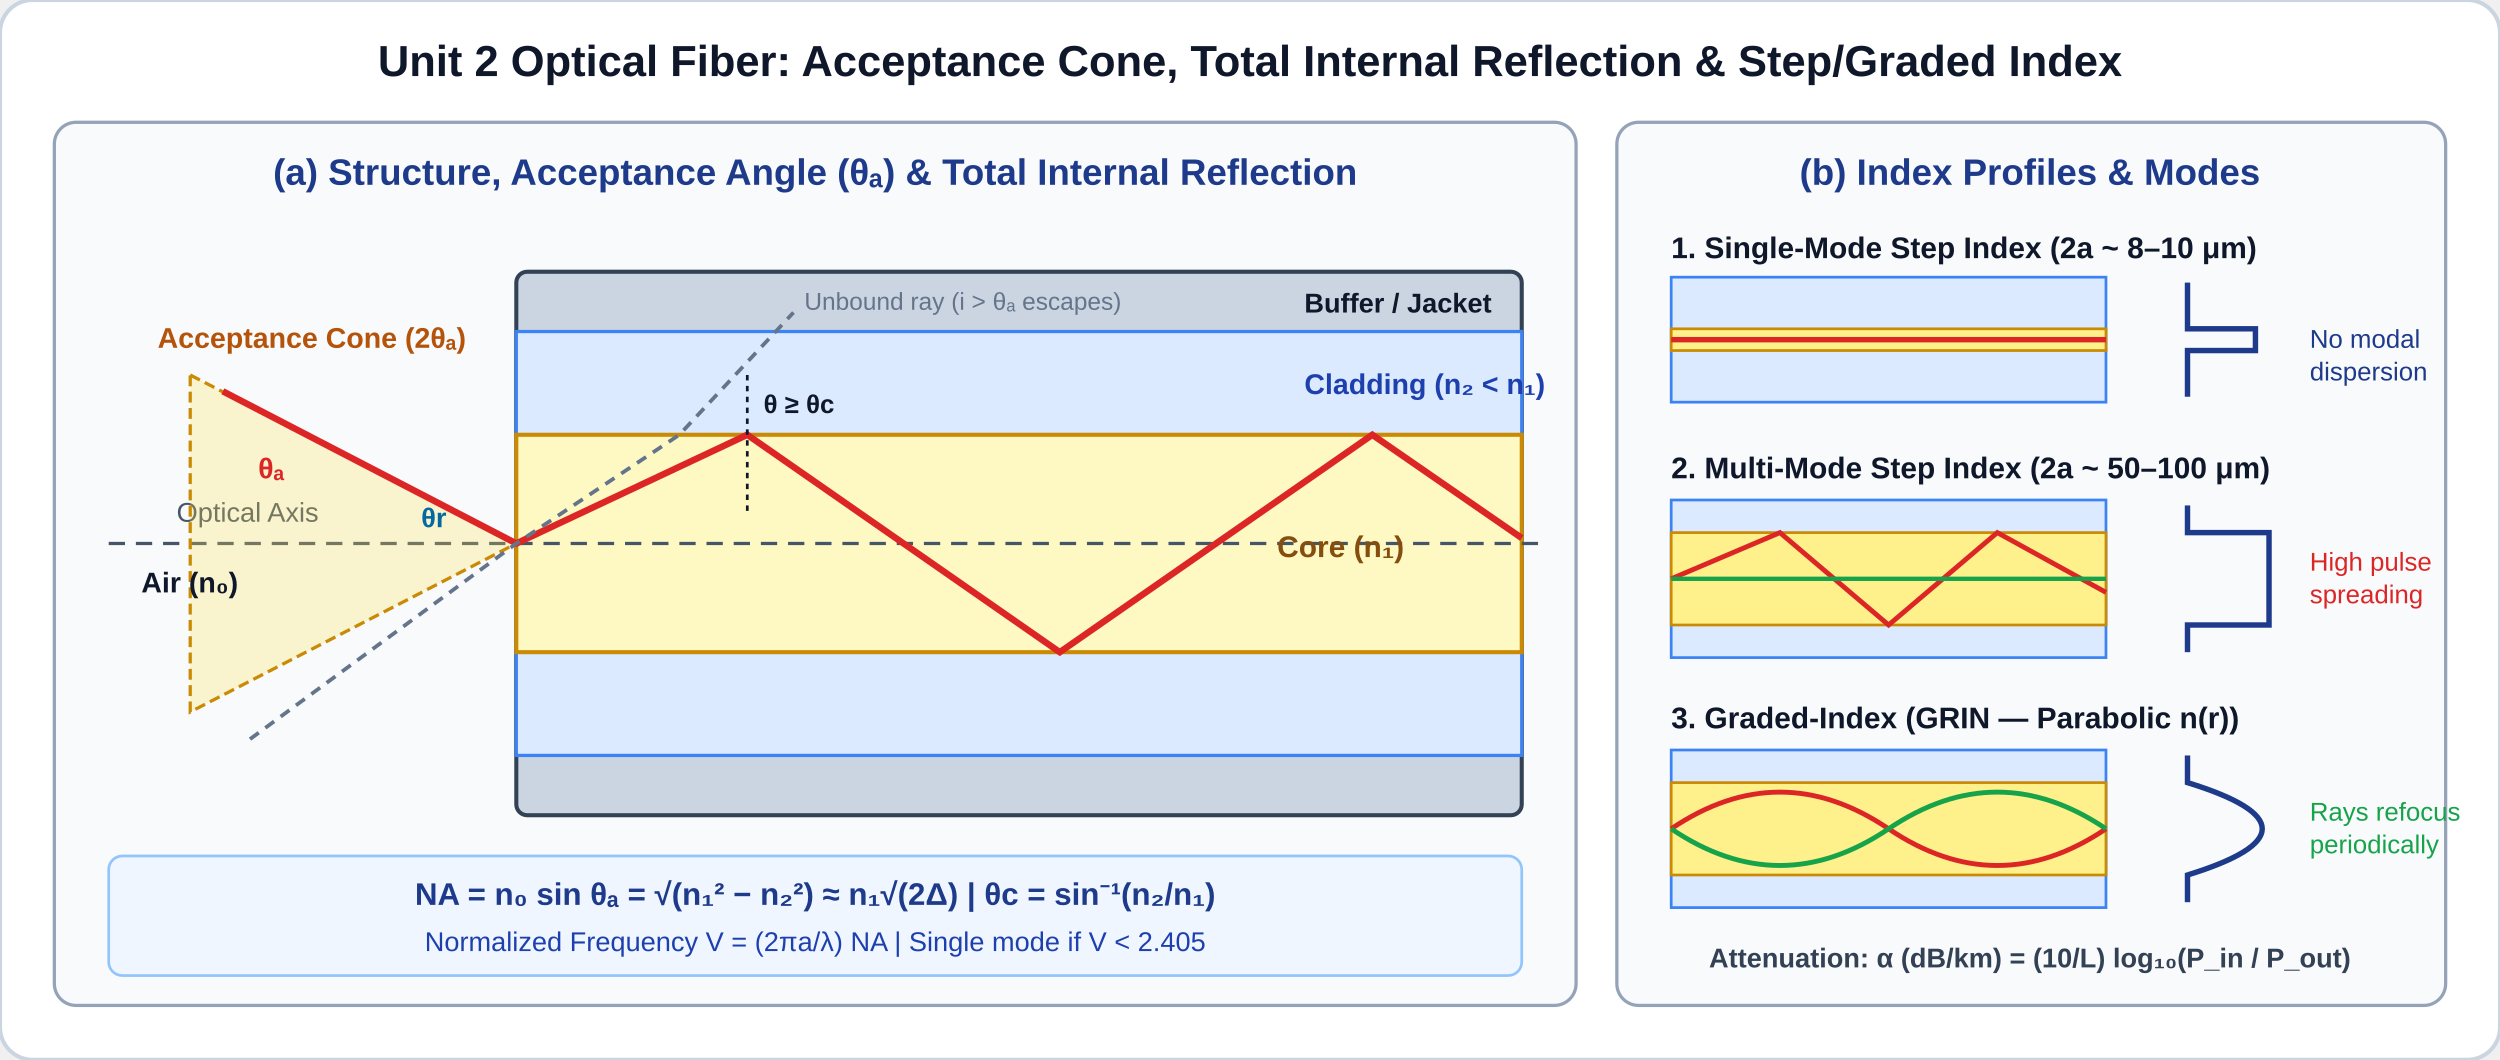
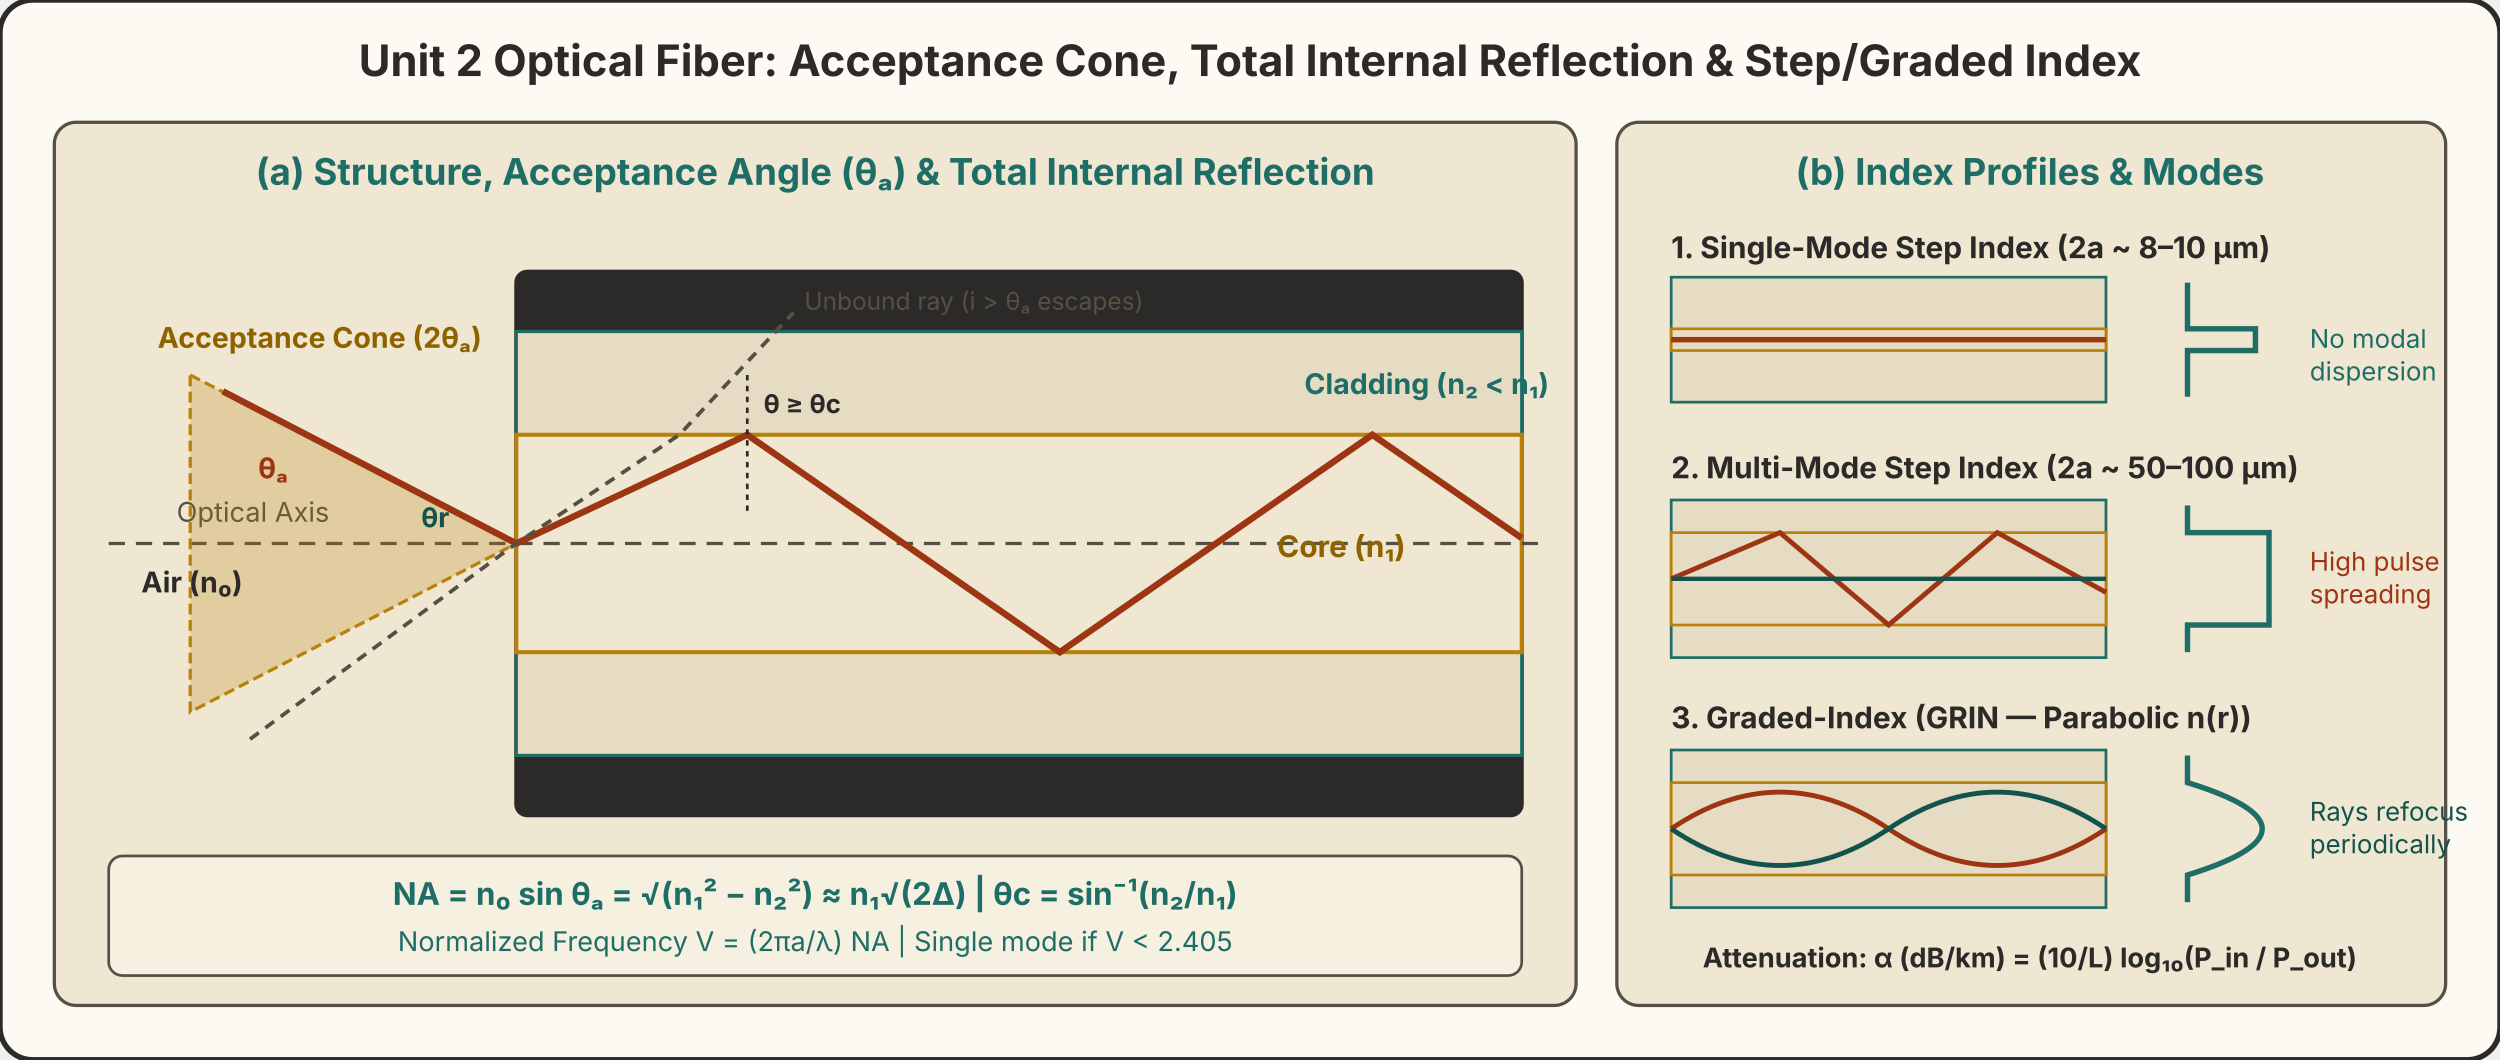
- <svg xmlns="http://www.w3.org/2000/svg" viewBox="0 0 920 390" width="920" height="390">
-   <rect width="920" height="390" rx="12" fill="#ffffff" stroke="#cbd5e1" stroke-width="1.5" />
-   <text x="460" y="28" text-anchor="middle" font-family="Arial, sans-serif" font-size="16" font-weight="bold" fill="#0f172a">Unit 2 Optical Fiber: Acceptance Cone, Total Internal Reflection &amp; Step/Graded Index</text>
-   <rect x="20" y="45" width="560" height="325" rx="8" fill="#f8fafc" stroke="#94a3b8" stroke-width="1.2" />
-   <text x="300" y="68" text-anchor="middle" font-family="Arial, sans-serif" font-size="13.5" font-weight="bold" fill="#1e3a8a">(a) Structure, Acceptance Angle (θₐ) &amp; Total Internal Reflection</text>
-   <rect x="190" y="100" width="370" height="200" rx="4" fill="#cbd5e1" stroke="#334155" stroke-width="1.5" />
-   <rect x="190" y="122" width="370" height="156" fill="#dbeafe" stroke="#3b82f6" stroke-width="1.2" />
-   <rect x="190" y="160" width="370" height="80" fill="#fef9c3" stroke="#ca8a04" stroke-width="1.5" />
-   <line x1="40" y1="200" x2="570" y2="200" stroke="#475569" stroke-width="1.2" stroke-dasharray="6,4" />
-   <text x="65" y="192" font-family="Arial, sans-serif" font-size="10" fill="#475569">Optical Axis</text>
-   <polygon points="70,138 190,200 70,262" fill="#fde047" fill-opacity="0.25" stroke="#ca8a04" stroke-width="1.2" stroke-dasharray="4,2" />
-   <text x="58" y="128" font-family="Arial, sans-serif" font-size="10.5" font-weight="bold" fill="#b45309">Acceptance Cone (2θₐ)</text>
-   <text x="95" y="176" font-family="Arial, sans-serif" font-size="10.5" font-weight="bold" fill="#dc2626">θₐ</text>
-   <text x="155" y="194" font-family="Arial, sans-serif" font-size="10" font-weight="bold" fill="#0369a1">θr</text>
-   <text x="52" y="218" font-family="Arial, sans-serif" font-size="10.5" font-weight="bold" fill="#0f172a">Air (n₀)</text>
-   <polyline points="82,144 190,200 275,160 390,240 505,160 560,198" fill="none" stroke="#dc2626" stroke-width="2.4" />
-   <line x1="275" y1="138" x2="275" y2="190" stroke="#0f172a" stroke-width="1" stroke-dasharray="2,2" />
-   <text x="281" y="152" font-family="Arial, sans-serif" font-size="9.5" font-weight="bold" fill="#0f172a">θ ≥ θc</text>
-   <polyline points="92,272 190,200 250,160 292,115" fill="none" stroke="#64748b" stroke-width="1.4" stroke-dasharray="4,3" />
-   <text x="296" y="114" font-family="Arial, sans-serif" font-size="9" fill="#64748b">Unbound ray (i &gt; θₐ escapes)</text>
-   <text x="480" y="115" font-family="Arial, sans-serif" font-size="10" font-weight="bold" fill="#0f172a">Buffer / Jacket</text>
-   <text x="480" y="145" font-family="Arial, sans-serif" font-size="10.5" font-weight="bold" fill="#1e40af">Cladding (n₂ &lt; n₁)</text>
-   <text x="470" y="205" font-family="Arial, sans-serif" font-size="11" font-weight="bold" fill="#854d0e">Core (n₁)</text>
-   <rect x="40" y="315" width="520" height="44" rx="5" fill="#eff6ff" stroke="#93c5fd" />
-   <text x="300" y="333" text-anchor="middle" font-family="Arial, sans-serif" font-size="11.5" font-weight="bold" fill="#1e3a8a">NA = n₀ sin θₐ = √(n₁² − n₂²) ≈ n₁√(2Δ)    |    θc = sin⁻¹(n₂/n₁)</text>
-   <text x="300" y="350" text-anchor="middle" font-family="Arial, sans-serif" font-size="10" fill="#1e40af">Normalized Frequency V = (2πa/λ) NA   |   Single mode if V &lt; 2.405</text>
-   <rect x="595" y="45" width="305" height="325" rx="8" fill="#f8fafc" stroke="#94a3b8" stroke-width="1.2" />
-   <text x="747" y="68" text-anchor="middle" font-family="Arial, sans-serif" font-size="13.5" font-weight="bold" fill="#1e3a8a">(b) Index Profiles &amp; Modes</text>
-   <text x="615" y="95" font-family="Arial, sans-serif" font-size="11" font-weight="bold" fill="#0f172a">1. Single-Mode Step Index (2a ~ 8–10 μm)</text>
-   <rect x="615" y="102" width="160" height="46" fill="#dbeafe" stroke="#3b82f6" />
-   <rect x="615" y="121" width="160" height="8" fill="#fef08a" stroke="#ca8a04" />
-   <line x1="615" y1="125" x2="775" y2="125" stroke="#dc2626" stroke-width="2" />
-   <polyline points="805,146 805,129 830,129 830,121 805,121 805,104" fill="none" stroke="#1e3a8a" stroke-width="2" />
-   <text x="850" y="128" font-family="Arial, sans-serif" font-size="9.5" fill="#1e3a8a">No modal</text>
-   <text x="850" y="140" font-family="Arial, sans-serif" font-size="9.5" fill="#1e3a8a">dispersion</text>
-   <text x="615" y="176" font-family="Arial, sans-serif" font-size="11" font-weight="bold" fill="#0f172a">2. Multi-Mode Step Index (2a ~ 50–100 μm)</text>
-   <rect x="615" y="184" width="160" height="58" fill="#dbeafe" stroke="#3b82f6" />
-   <rect x="615" y="196" width="160" height="34" fill="#fef08a" stroke="#ca8a04" />
-   <polyline points="615,213 655,196 695,230 735,196 775,218" fill="none" stroke="#dc2626" stroke-width="1.8" />
-   <polyline points="615,213 775,213" fill="none" stroke="#16a34a" stroke-width="1.6" />
-   <polyline points="805,240 805,230 835,230 835,196 805,196 805,186" fill="none" stroke="#1e3a8a" stroke-width="2" />
-   <text x="850" y="210" font-family="Arial, sans-serif" font-size="9.5" fill="#dc2626">High pulse</text>
-   <text x="850" y="222" font-family="Arial, sans-serif" font-size="9.5" fill="#dc2626">spreading</text>
-   <text x="615" y="268" font-family="Arial, sans-serif" font-size="11" font-weight="bold" fill="#0f172a">3. Graded-Index (GRIN — Parabolic n(r))</text>
-   <rect x="615" y="276" width="160" height="58" fill="#dbeafe" stroke="#3b82f6" />
-   <rect x="615" y="288" width="160" height="34" fill="#fef08a" stroke="#ca8a04" />
-   <path d="M 615 305 Q 655 278 695 305 T 775 305" fill="none" stroke="#dc2626" stroke-width="1.8" />
-   <path d="M 615 305 Q 655 332 695 305 T 775 305" fill="none" stroke="#16a34a" stroke-width="1.8" />
-   <path d="M 805 332 L 805 322 Q 860 305 805 288 L 805 278" fill="none" stroke="#1e3a8a" stroke-width="2" />
-   <text x="850" y="302" font-family="Arial, sans-serif" font-size="9.5" fill="#16a34a">Rays refocus</text>
-   <text x="850" y="314" font-family="Arial, sans-serif" font-size="9.5" fill="#16a34a">periodically</text>
-   <text x="747" y="356" text-anchor="middle" font-family="Arial, sans-serif" font-size="10" font-weight="bold" fill="#334155">Attenuation: α (dB/km) = (10/L) log₁₀(P_in / P_out)</text>
+ <svg xmlns="http://www.w3.org/2000/svg" viewBox="0 0 920 390">
+   <rect width="920" height="390" rx="12" fill="#fcfaf3" stroke="#2b2a28" stroke-width="2" />
+   <text x="460" y="28" text-anchor="middle" font-family="Inter, system-ui, sans-serif" font-size="16" font-weight="bold" fill="#2b2a28">Unit 2 Optical Fiber: Acceptance Cone, Total Internal Reflection &amp; Step/Graded Index</text>
+   <rect x="20" y="45" width="560" height="325" rx="8" fill="#efe7d2" stroke="#555046" stroke-width="1.2" />
+   <text x="300" y="68" text-anchor="middle" font-family="Inter, system-ui, sans-serif" font-size="13.5" font-weight="bold" fill="#1e6e67">(a) Structure, Acceptance Angle (θₐ) &amp; Total Internal Reflection</text>
+   <rect x="190" y="100" width="370" height="200" rx="4" fill="#2b2a28" stroke="#2b2a28" stroke-width="1.5" />
+   <rect x="190" y="122" width="370" height="156" fill="#e6dcc3" stroke="#1e6e67" stroke-width="1.2" />
+   <rect x="190" y="160" width="370" height="80" fill="#efe7d2" stroke="#b8810b" stroke-width="1.5" />
+   <line x1="40" y1="200" x2="570" y2="200" stroke="#555046" stroke-width="1.2" stroke-dasharray="6,4" />
+   <text x="65" y="192" font-family="Inter, system-ui, sans-serif" font-size="10" fill="#555046">Optical Axis</text>
+   <polygon points="70,138 190,200 70,262" fill="#b8810b" fill-opacity="0.25" stroke="#b8810b" stroke-width="1.2" stroke-dasharray="4,2" />
+   <text x="58" y="128" font-family="Inter, system-ui, sans-serif" font-size="10.5" font-weight="bold" fill="#8f6200">Acceptance Cone (2θₐ)</text>
+   <text x="95" y="176" font-family="Inter, system-ui, sans-serif" font-size="10.5" font-weight="bold" fill="#9e3512">θₐ</text>
+   <text x="155" y="194" font-family="Inter, system-ui, sans-serif" font-size="10" font-weight="bold" fill="#13534d">θr</text>
+   <text x="52" y="218" font-family="Inter, system-ui, sans-serif" font-size="10.5" font-weight="bold" fill="#2b2a28">Air (n₀)</text>
+   <polyline points="82,144 190,200 275,160 390,240 505,160 560,198" fill="none" stroke="#9e3512" stroke-width="2.4" />
+   <line x1="275" y1="138" x2="275" y2="190" stroke="#2b2a28" stroke-width="1" stroke-dasharray="2,2" />
+   <text x="281" y="152" font-family="Inter, system-ui, sans-serif" font-size="9.5" font-weight="bold" fill="#2b2a28">θ ≥ θc</text>
+   <polyline points="92,272 190,200 250,160 292,115" fill="none" stroke="#555046" stroke-width="1.4" stroke-dasharray="4,3" />
+   <text x="296" y="114" font-family="Inter, system-ui, sans-serif" font-size="9" fill="#555046">Unbound ray (i &gt; θₐ escapes)</text>
+   <text x="480" y="115" font-family="Inter, system-ui, sans-serif" font-size="10" font-weight="bold" fill="#2b2a28">Buffer / Jacket</text>
+   <text x="480" y="145" font-family="Inter, system-ui, sans-serif" font-size="10.5" font-weight="bold" fill="#1e6e67">Cladding (n₂ &lt; n₁)</text>
+   <text x="470" y="205" font-family="Inter, system-ui, sans-serif" font-size="11" font-weight="bold" fill="#8f6200">Core (n₁)</text>
+   <rect x="40" y="315" width="520" height="44" rx="5" fill="#f6f0e1" stroke="#555046" />
+   <text x="300" y="333" text-anchor="middle" font-family="Inter, system-ui, sans-serif" font-size="11.5" font-weight="bold" fill="#1e6e67">NA = n₀ sin θₐ = √(n₁² − n₂²) ≈ n₁√(2Δ)    |    θc = sin⁻¹(n₂/n₁)</text>
+   <text x="300" y="350" text-anchor="middle" font-family="Inter, system-ui, sans-serif" font-size="10" fill="#1e6e67">Normalized Frequency V = (2πa/λ) NA   |   Single mode if V &lt; 2.405</text>
+   <rect x="595" y="45" width="305" height="325" rx="8" fill="#efe7d2" stroke="#555046" stroke-width="1.2" />
+   <text x="747" y="68" text-anchor="middle" font-family="Inter, system-ui, sans-serif" font-size="13.5" font-weight="bold" fill="#1e6e67">(b) Index Profiles &amp; Modes</text>
+   <text x="615" y="95" font-family="Inter, system-ui, sans-serif" font-size="11" font-weight="bold" fill="#2b2a28">1. Single-Mode Step Index (2a ~ 8–10 μm)</text>
+   <rect x="615" y="102" width="160" height="46" fill="#e6dcc3" stroke="#1e6e67" />
+   <rect x="615" y="121" width="160" height="8" fill="#e6dcc3" stroke="#b8810b" />
+   <line x1="615" y1="125" x2="775" y2="125" stroke="#9e3512" stroke-width="2" />
+   <polyline points="805,146 805,129 830,129 830,121 805,121 805,104" fill="none" stroke="#1e6e67" stroke-width="2" />
+   <text x="850" y="128" font-family="Inter, system-ui, sans-serif" font-size="9.5" fill="#1e6e67">No modal</text>
+   <text x="850" y="140" font-family="Inter, system-ui, sans-serif" font-size="9.5" fill="#1e6e67">dispersion</text>
+   <text x="615" y="176" font-family="Inter, system-ui, sans-serif" font-size="11" font-weight="bold" fill="#2b2a28">2. Multi-Mode Step Index (2a ~ 50–100 μm)</text>
+   <rect x="615" y="184" width="160" height="58" fill="#e6dcc3" stroke="#1e6e67" />
+   <rect x="615" y="196" width="160" height="34" fill="#e6dcc3" stroke="#b8810b" />
+   <polyline points="615,213 655,196 695,230 735,196 775,218" fill="none" stroke="#9e3512" stroke-width="1.8" />
+   <polyline points="615,213 775,213" fill="none" stroke="#13534d" stroke-width="1.6" />
+   <polyline points="805,240 805,230 835,230 835,196 805,196 805,186" fill="none" stroke="#1e6e67" stroke-width="2" />
+   <text x="850" y="210" font-family="Inter, system-ui, sans-serif" font-size="9.5" fill="#9e3512">High pulse</text>
+   <text x="850" y="222" font-family="Inter, system-ui, sans-serif" font-size="9.5" fill="#9e3512">spreading</text>
+   <text x="615" y="268" font-family="Inter, system-ui, sans-serif" font-size="11" font-weight="bold" fill="#2b2a28">3. Graded-Index (GRIN — Parabolic n(r))</text>
+   <rect x="615" y="276" width="160" height="58" fill="#e6dcc3" stroke="#1e6e67" />
+   <rect x="615" y="288" width="160" height="34" fill="#e6dcc3" stroke="#b8810b" />
+   <path d="M 615 305 Q 655 278 695 305 T 775 305" fill="none" stroke="#9e3512" stroke-width="1.8" />
+   <path d="M 615 305 Q 655 332 695 305 T 775 305" fill="none" stroke="#13534d" stroke-width="1.8" />
+   <path d="M 805 332 L 805 322 Q 860 305 805 288 L 805 278" fill="none" stroke="#1e6e67" stroke-width="2" />
+   <text x="850" y="302" font-family="Inter, system-ui, sans-serif" font-size="9.5" fill="#13534d">Rays refocus</text>
+   <text x="850" y="314" font-family="Inter, system-ui, sans-serif" font-size="9.5" fill="#13534d">periodically</text>
+   <text x="747" y="356" text-anchor="middle" font-family="Inter, system-ui, sans-serif" font-size="10" font-weight="bold" fill="#2b2a28">Attenuation: α (dB/km) = (10/L) log₁₀(P_in / P_out)</text>
</svg>
